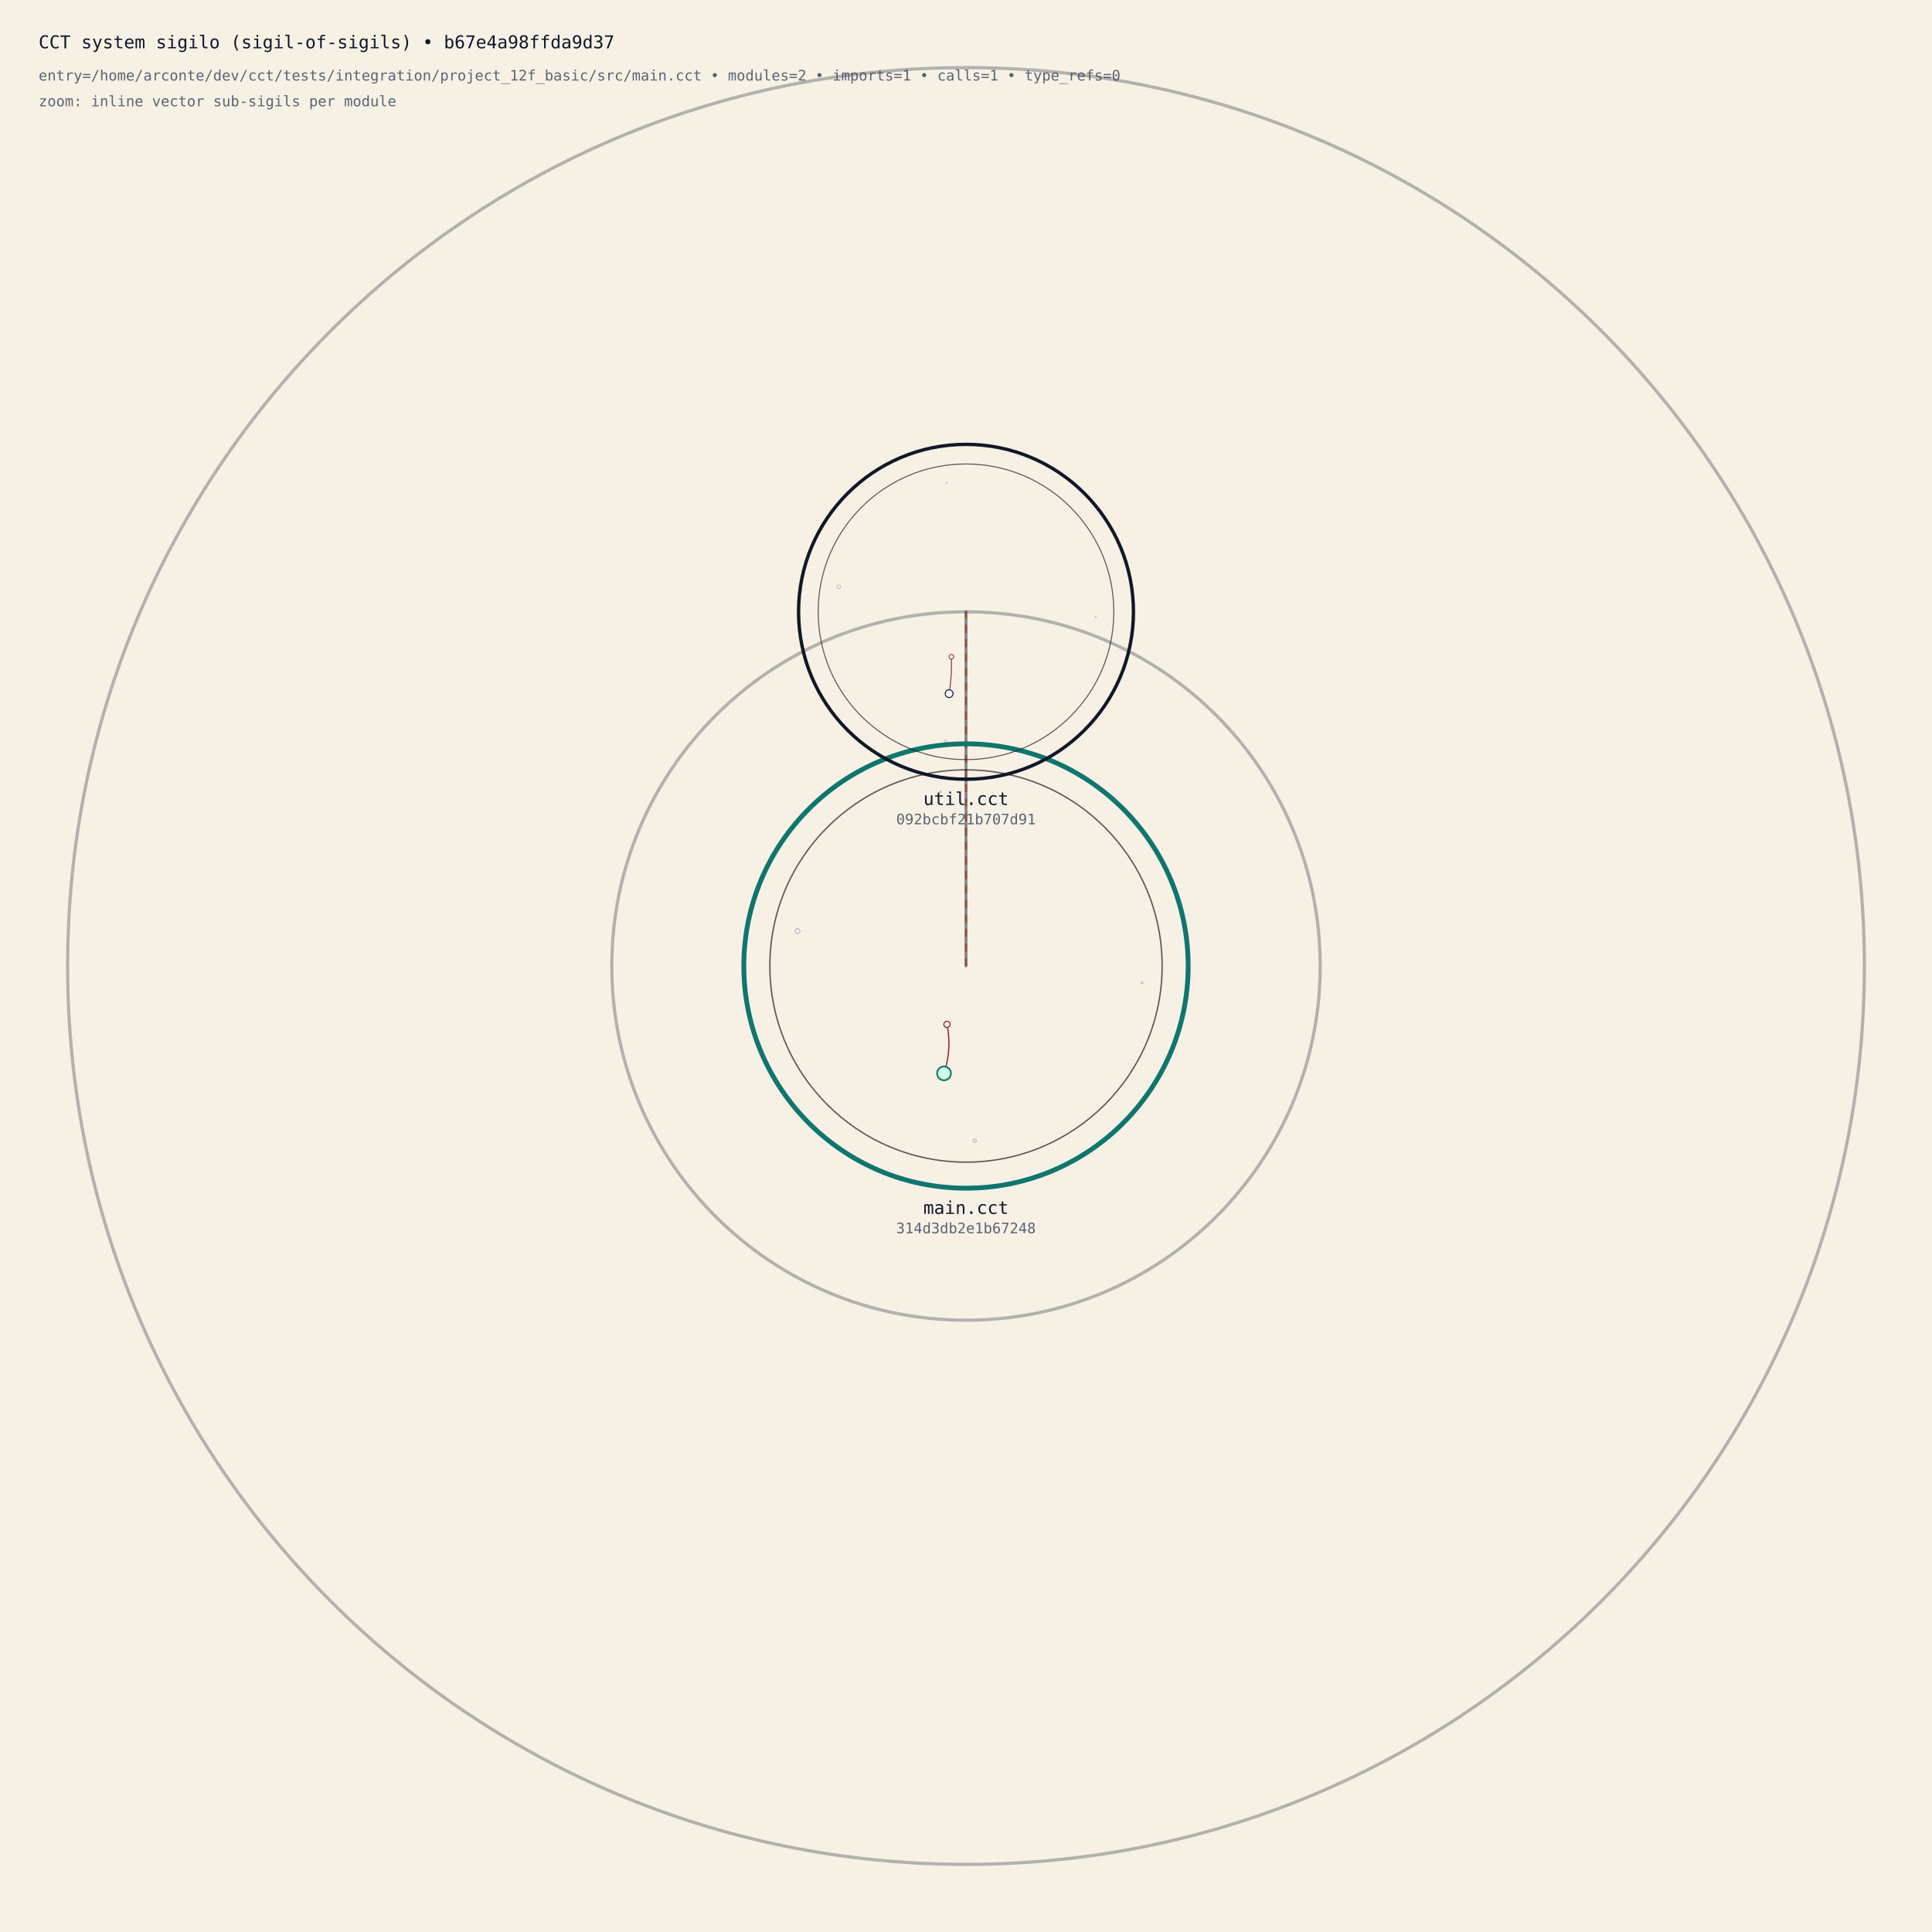
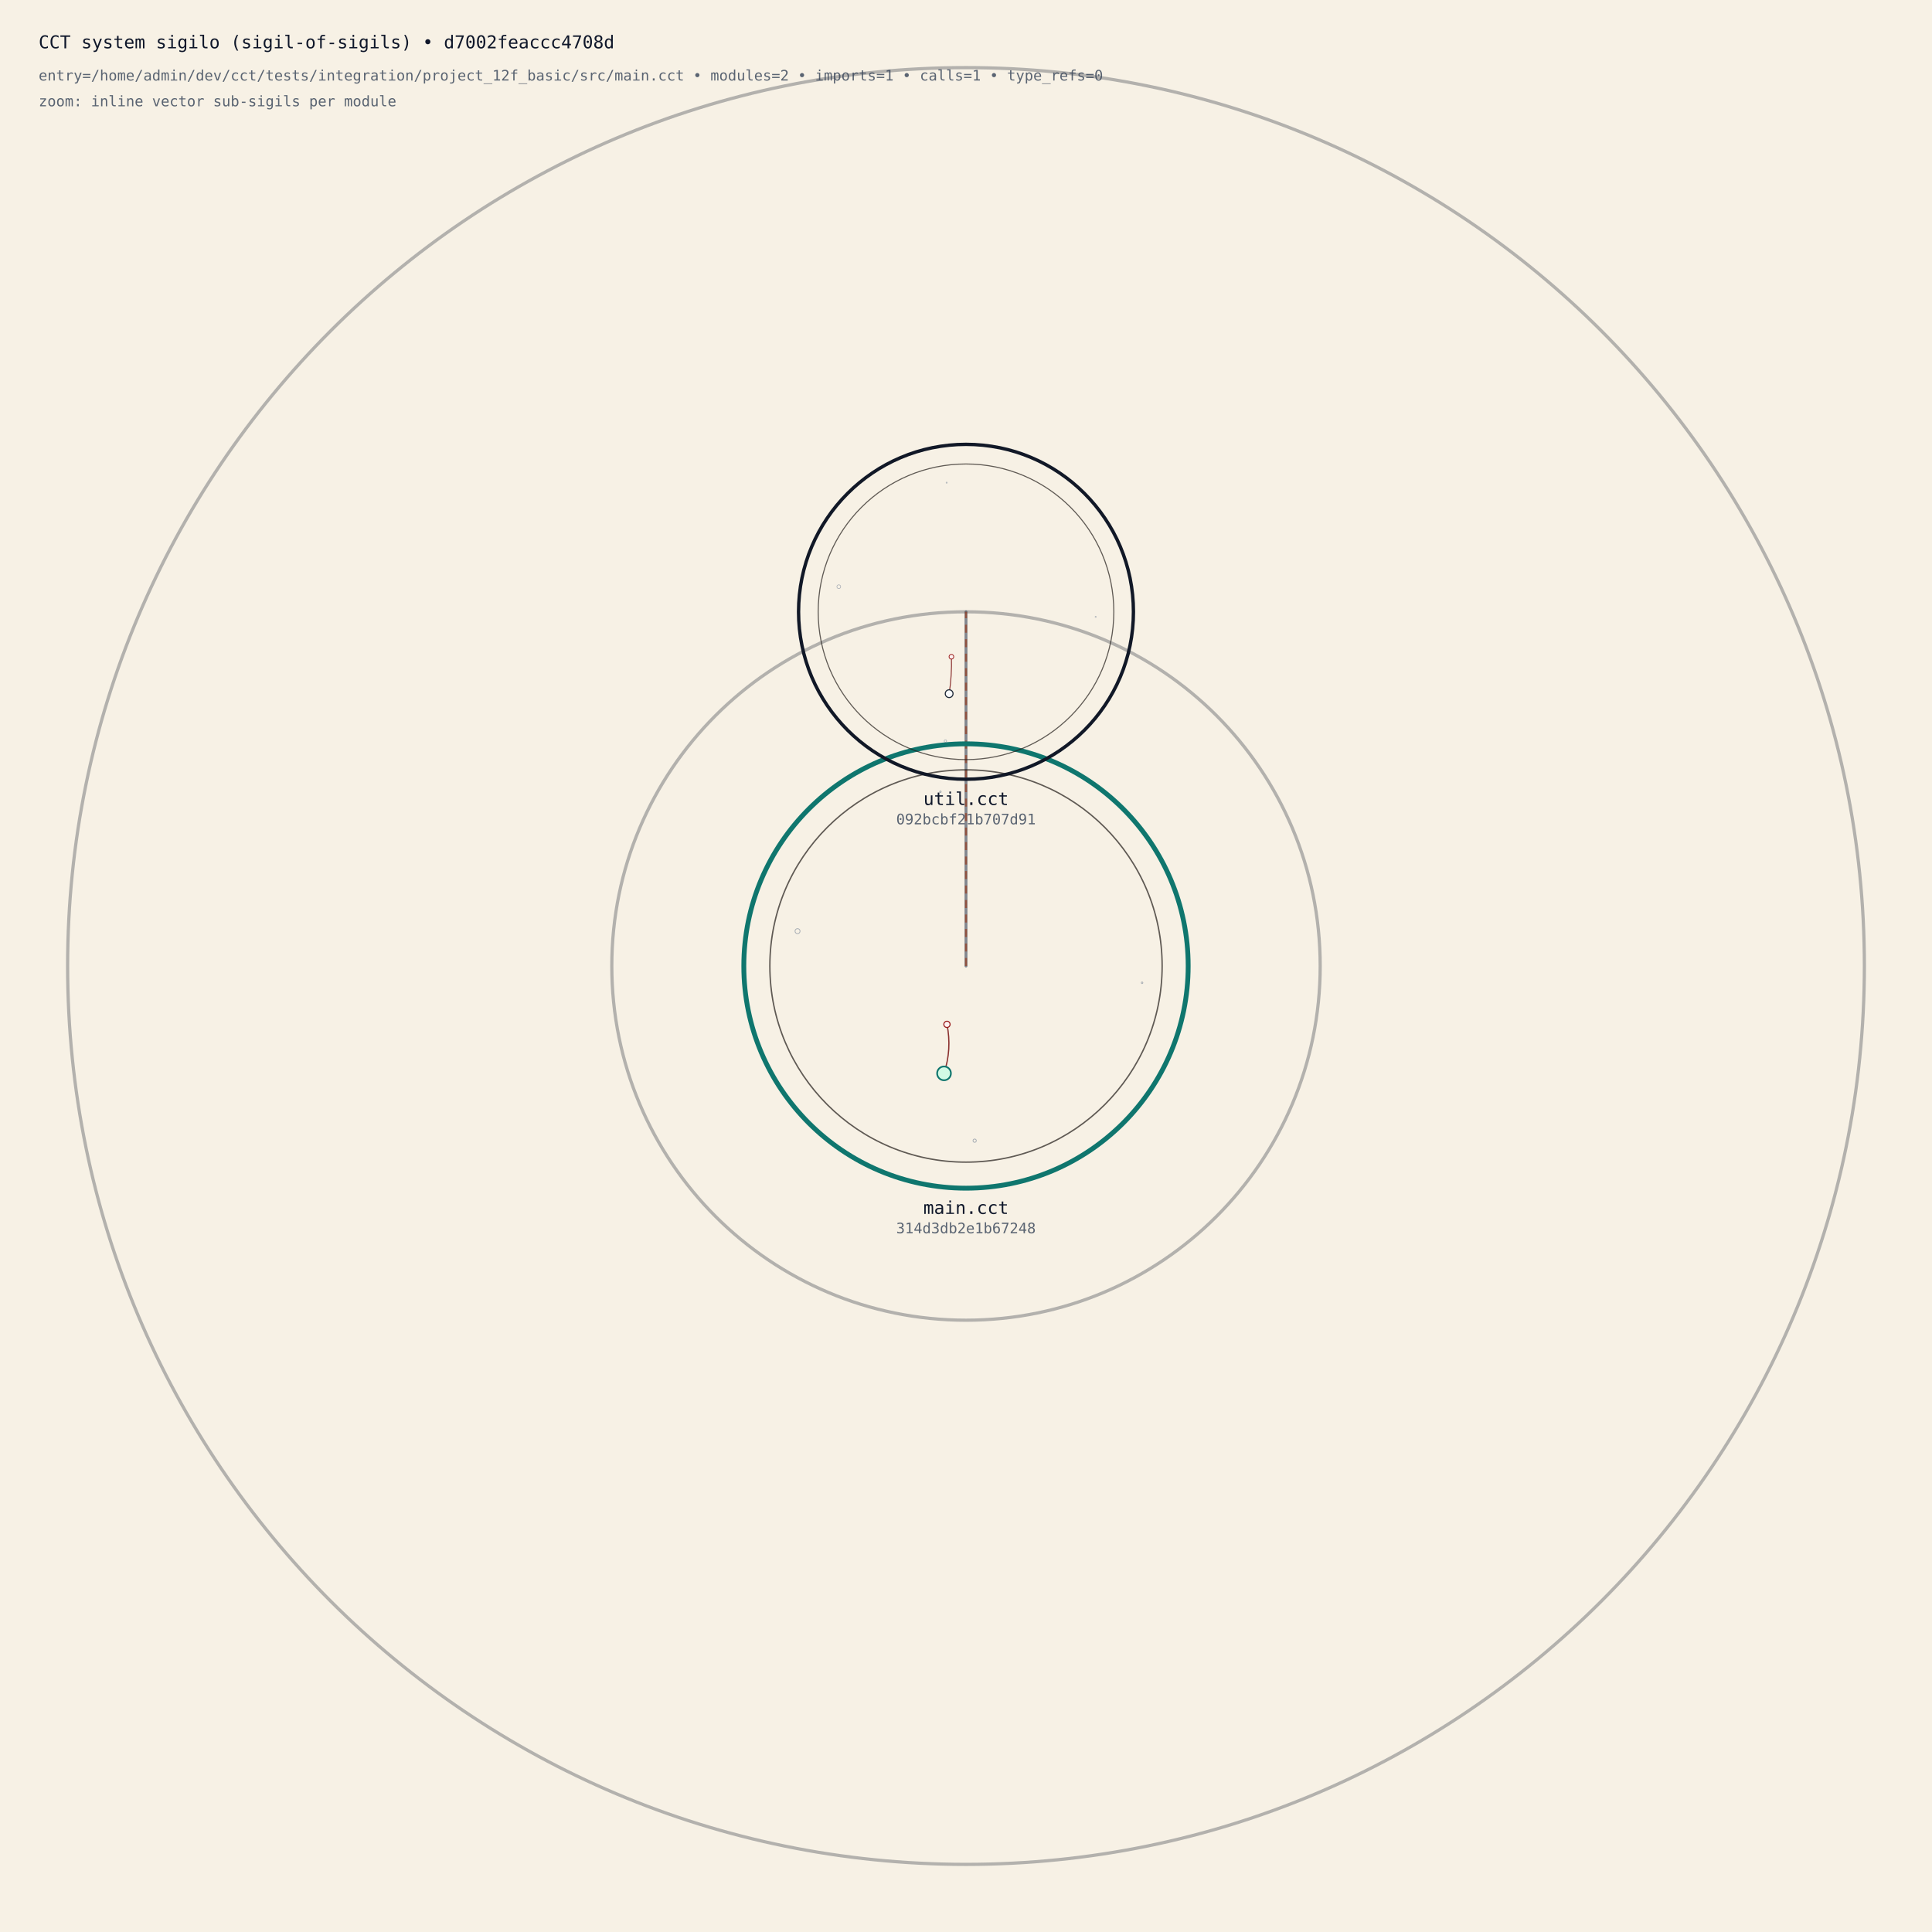
<svg xmlns="http://www.w3.org/2000/svg" width="1200" height="1200" viewBox="0.00 0.00 1200.00 1200.00" role="img" aria-label="CCT system sigilo">
  <defs>
    <style>
      .bg { fill: #f7f1e5; }
      .macro-ring { fill: none; stroke: #1f2937; stroke-width: 2.0; opacity: 0.32; }
      .macro-import { stroke: #334155; stroke-width: 1.8; stroke-linecap: round; fill: none; opacity: 0.60; }
      .macro-sem { stroke: #9a3412; stroke-width: 1.3; stroke-dasharray: 5 4; fill: none; opacity: 0.62; }
      .module-frame { fill: none; stroke: #111827; stroke-width: 2.1; }
      .module-entry-frame { fill: none; stroke: #0f766e; stroke-width: 3.0; }
      .module-label { fill: #0f172a; font: 11px monospace; }
      .module-hash { fill: #334155; font: 9px monospace; opacity: 0.8; }
      .base { stroke: #1f1a17; stroke-width: 1.6; fill: none; opacity: 0.7; }
      .primary { stroke: #111827; stroke-width: 2.4; fill: none; stroke-linecap: round; }
      .call { stroke: #4b5563; stroke-width: 1.5; fill: none; stroke-linecap: round; opacity: 0.82; }
      .branch { stroke: #6b7280; stroke-width: 1.2; fill: none; opacity: 0.8; }
      .loop { stroke: #0f766e; stroke-width: 1.3; fill: none; opacity: 0.84; }
      .bind { stroke: #6b7280; stroke-width: 1.05; fill: none; opacity: 0.84; }
      .term { stroke: #7f1d1d; stroke-width: 1.45; fill: none; stroke-linecap: round; }
      .node-main { fill: #f8fafc; stroke: #1f2937; stroke-width: 1.65; }
      .node-entry { fill: #d1fae5; stroke: #0f766e; stroke-width: 1.95; }
      .node-aux { fill: #f1f5f9; stroke: #475569; stroke-width: 1.15; }
      .node-loop { fill: #ecfeff; stroke: #0f766e; stroke-width: 1.2; }
      .node-term { fill: #fef2f2; stroke: #991b1b; stroke-width: 1.2; }
      .orn { stroke: #64748b; stroke-width: 0.9; fill: none; opacity: 0.55; }
      .hash { fill: #111827; font: 9px monospace; letter-spacing: 0.5px; }
      .label { fill: #0f172a; font: 8px monospace; opacity: 0.68; }
      .web-shell { fill: rgba(255,252,246,0.80); stroke: #5a4b3f; stroke-width: 1.0; }
      .web-chamber { fill: none; stroke: #8b7763; stroke-width: 1.2; opacity: 0.82; }
      .web-thread { fill: none; stroke: #8d7a68; stroke-width: 0.95; opacity: 0.58; }
      .web-group-arc { fill: none; stroke: #c5b59f; stroke-width: 0.95; opacity: 0.86; }
      .web-link { fill: none; stroke: #7b6a59; stroke-width: 0.92; opacity: 0.62; }
      .route-shell { fill: rgba(255,252,246,0.72); stroke: #5a4b3f; stroke-width: 0.95; }
      .route-mid { fill: none; stroke: #b7a690; stroke-width: 0.82; opacity: 0.76; }
      .route-arc { fill: none; stroke: #7a6957; stroke-width: 0.82; opacity: 0.82; stroke-linecap: round; }
      .route-spoke { fill: none; stroke: #978573; stroke-width: 0.78; opacity: 0.76; stroke-linecap: round; }
      .route-core { fill: #f7efe3; stroke: #57483b; stroke-width: 0.82; }
      .route-chord { fill: none; stroke: #51453b; stroke-width: 0.76; opacity: 0.70; stroke-linecap: round; }
      .route-glyph { fill: none; stroke: #efe6d9; stroke-width: 0.9; stroke-linejoin: round; }
      .route-method-seed { fill: #6b5a4b; stroke: #f7efe2; stroke-width: 0.7; }
      .node-wrap, .edge-wrap, .system-node-wrap, .system-edge-wrap { cursor: help; }
      .node-wrap:hover &gt; circle, .system-node-wrap:hover &gt; circle { opacity: 0.96; }
      .edge-wrap:hover &gt; path, .edge-wrap:hover &gt; line, .system-edge-wrap:hover &gt; line { opacity: 1.0; }
    </style>
    <clipPath id="module_clip_000">
      <circle cx="256" cy="256" r="246" />
    </clipPath>
    <clipPath id="module_clip_001">
      <circle cx="256" cy="256" r="246" />
    </clipPath>
  </defs>
  <rect class="bg" x="0.00" y="0.00" width="1200.00" height="1200.00" />
  <g id="macro_foundation">
    <circle class="macro-ring" cx="600" cy="600" r="558" />
    <circle class="macro-ring" cx="600" cy="600" r="220.00" opacity="0.22" />
  </g>
  <g id="imports" class="macro-import">
    <g class="system-edge-wrap">
      <line x1="600.000" y1="600.000" x2="600.000" y2="380.000" />
    </g>
  </g>
  <g id="semantic_cross" class="macro-sem">
    <g class="system-edge-wrap">
      <line x1="600.000" y1="600.000" x2="600.000" y2="380.000" />
    </g>
  </g>
  <g id="module_sigils">
    <g id="module_sigil_000" transform="translate(462.000 462.000) scale(0.5390625)">
      <g clip-path="url(#module_clip_000)">
        <g id="foundation">
          <circle class="base" cx="256" cy="256" r="226" />
        </g>
        <g id="primary_path">
  </g>
        <g id="call_links">
  </g>
        <g id="branches">
  </g>
        <g id="loops">
  </g>
        <g id="bindings">
  </g>
        <g id="terminals">
          <g class="edge-wrap">
            <path class="term" d="M 230.68 379.71 Q 239.85 351.93 234.07 323.24" stroke-width="1.65" opacity="0.90" />
          </g>
        </g>
        <g id="nodes">
          <g class="node-wrap">
            <circle class="node-entry" cx="230.68" cy="379.71" r="7.95" data-kind="rituale" data-ritual="main" data-line="5" data-col="1" data-depth="3" data-stmt="RITUALE" data-loops="0" data-calls="1" data-entry="true" />
          </g>
          <g class="node-wrap">
            <circle class="node-term" cx="234.07" cy="323.24" r="3.60" data-kind="term" data-ritual="main" data-line="6" data-col="3" data-depth="3" data-stmt="REDDE" />
          </g>
        </g>
        <g id="ornaments">
          <circle class="orn" cx="458.89" cy="275.32" r="0.90" />
          <circle class="orn" cx="265.99" cy="457.26" r="1.90" />
          <circle class="orn" cx="61.90" cy="215.84" r="2.90" />
          <circle class="orn" cx="226.51" cy="55.23" r="0.90" />
        </g>
      </g>
    </g>
    <g class="system-node-wrap">
      <circle class="module-entry-frame" cx="600.000" cy="600.000" r="138.000" />
      <text class="module-label" x="600.000" y="754.000" text-anchor="middle">main.cct</text>
      <text class="module-hash" x="600.000" y="766.000" text-anchor="middle">314d3db2e1b67248</text>
    </g>
    <g id="module_sigil_001" transform="translate(496.000 276.000) scale(0.40625)">
      <g clip-path="url(#module_clip_001)">
        <g id="foundation">
          <circle class="base" cx="256" cy="256" r="226" />
        </g>
        <g id="primary_path">
  </g>
        <g id="call_links">
  </g>
        <g id="branches">
  </g>
        <g id="loops">
  </g>
        <g id="bindings">
  </g>
        <g id="terminals">
          <g class="edge-wrap">
            <path class="term" d="M 230.24 381.18 Q 234.64 353.11 233.69 324.71" stroke-width="1.65" opacity="0.90" />
          </g>
        </g>
        <g id="nodes">
          <g class="node-wrap">
            <circle class="node-main" cx="230.24" cy="381.18" r="5.95" data-kind="rituale" data-ritual="soma_basica" data-line="3" data-col="1" data-depth="3" data-stmt="RITUALE" data-loops="0" data-calls="0" />
          </g>
          <g class="node-wrap">
            <circle class="node-term" cx="233.69" cy="324.71" r="3.60" data-kind="term" data-ritual="soma_basica" data-line="4" data-col="3" data-depth="3" data-stmt="REDDE" />
          </g>
        </g>
        <g id="ornaments">
          <circle class="orn" cx="454.24" cy="263.71" r="0.90" />
          <circle class="orn" cx="224.54" cy="453.58" r="1.90" />
          <circle class="orn" cx="61.51" cy="217.64" r="2.90" />
          <circle class="orn" cx="226.44" cy="58.57" r="0.90" />
        </g>
      </g>
    </g>
    <g class="system-node-wrap">
      <circle class="module-frame" cx="600.000" cy="380.000" r="104.000" />
      <text class="module-label" x="600.000" y="500.000" text-anchor="middle">util.cct</text>
      <text class="module-hash" x="600.000" y="512.000" text-anchor="middle">092bcbf21b707d91</text>
    </g>
  </g>
-   <text class="module-label" x="24" y="30" font-size="14">CCT system sigilo (sigil-of-sigils) • b67e4a98ffda9d37</text>
-   <text class="module-hash" x="24" y="50" font-size="10">entry=/home/arconte/dev/cct/tests/integration/project_12f_basic/src/main.cct • modules=2 • imports=1 • calls=1 • type_refs=0</text>
+   <text class="module-label" x="24" y="30" font-size="14">CCT system sigilo (sigil-of-sigils) • d7002feaccc4708d</text>
+   <text class="module-hash" x="24" y="50" font-size="10">entry=/home/admin/dev/cct/tests/integration/project_12f_basic/src/main.cct • modules=2 • imports=1 • calls=1 • type_refs=0</text>
  <text class="module-hash" x="24" y="66" font-size="10">zoom: inline vector sub-sigils per module</text>
</svg>
